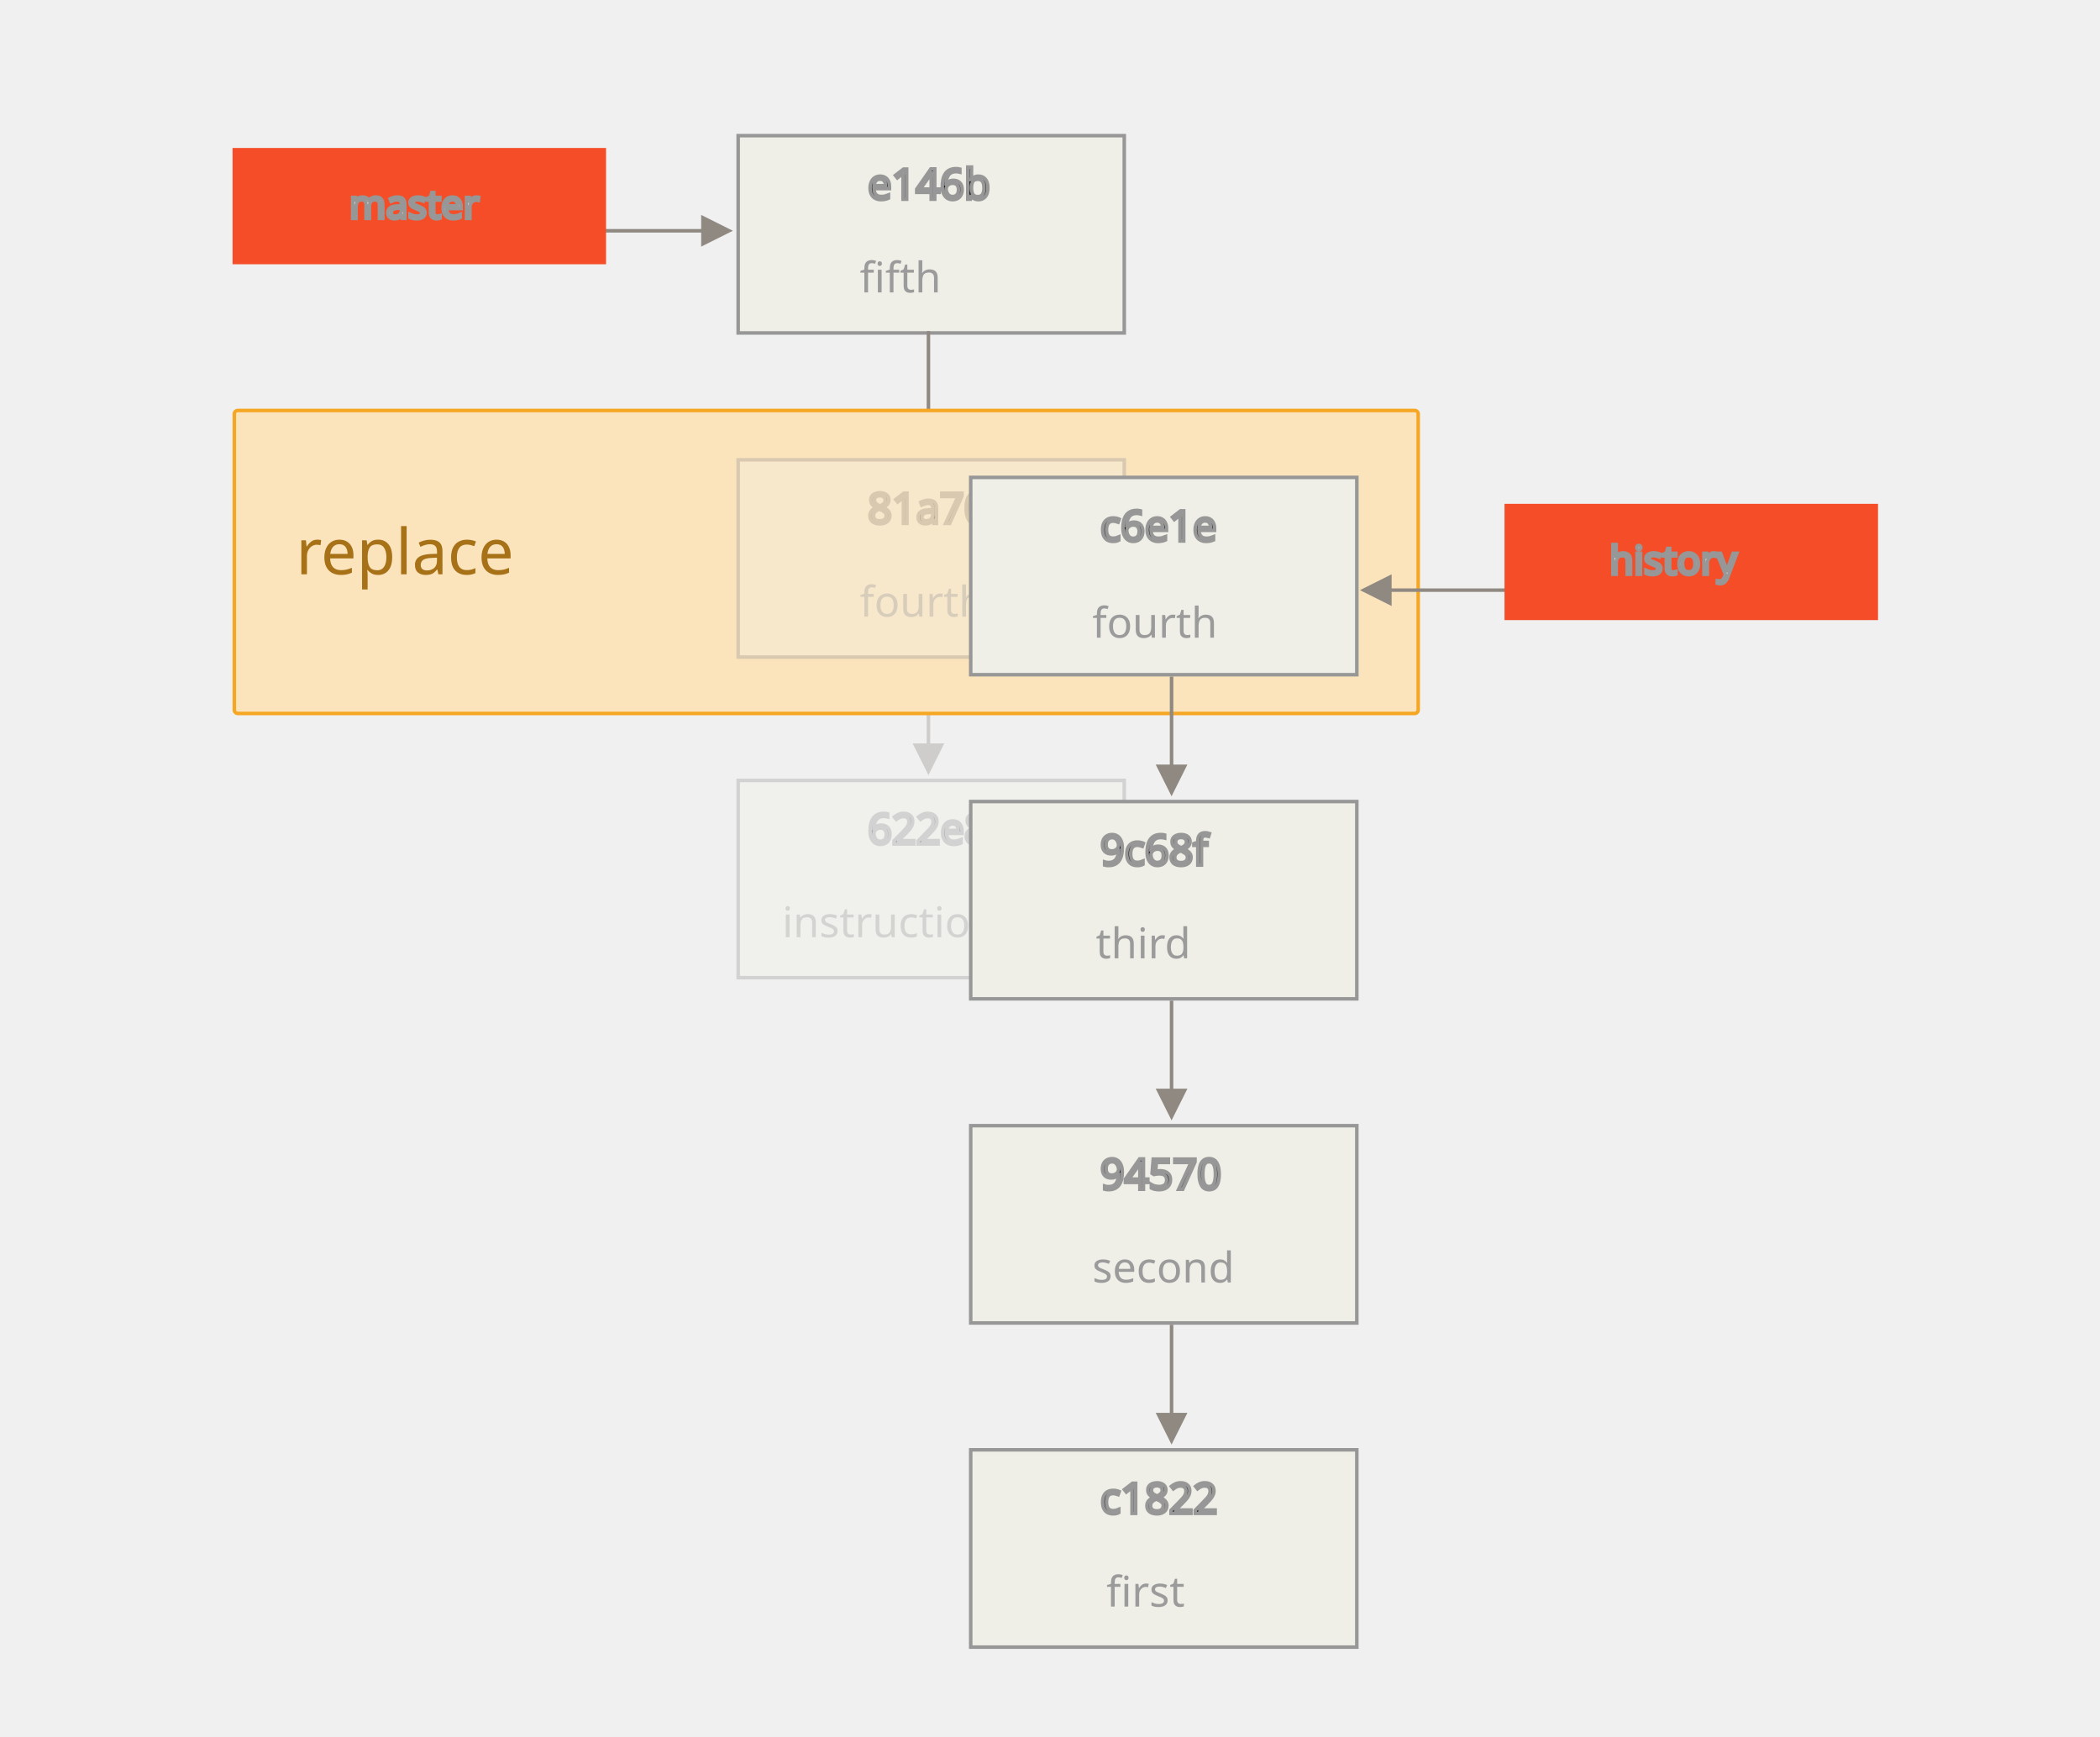
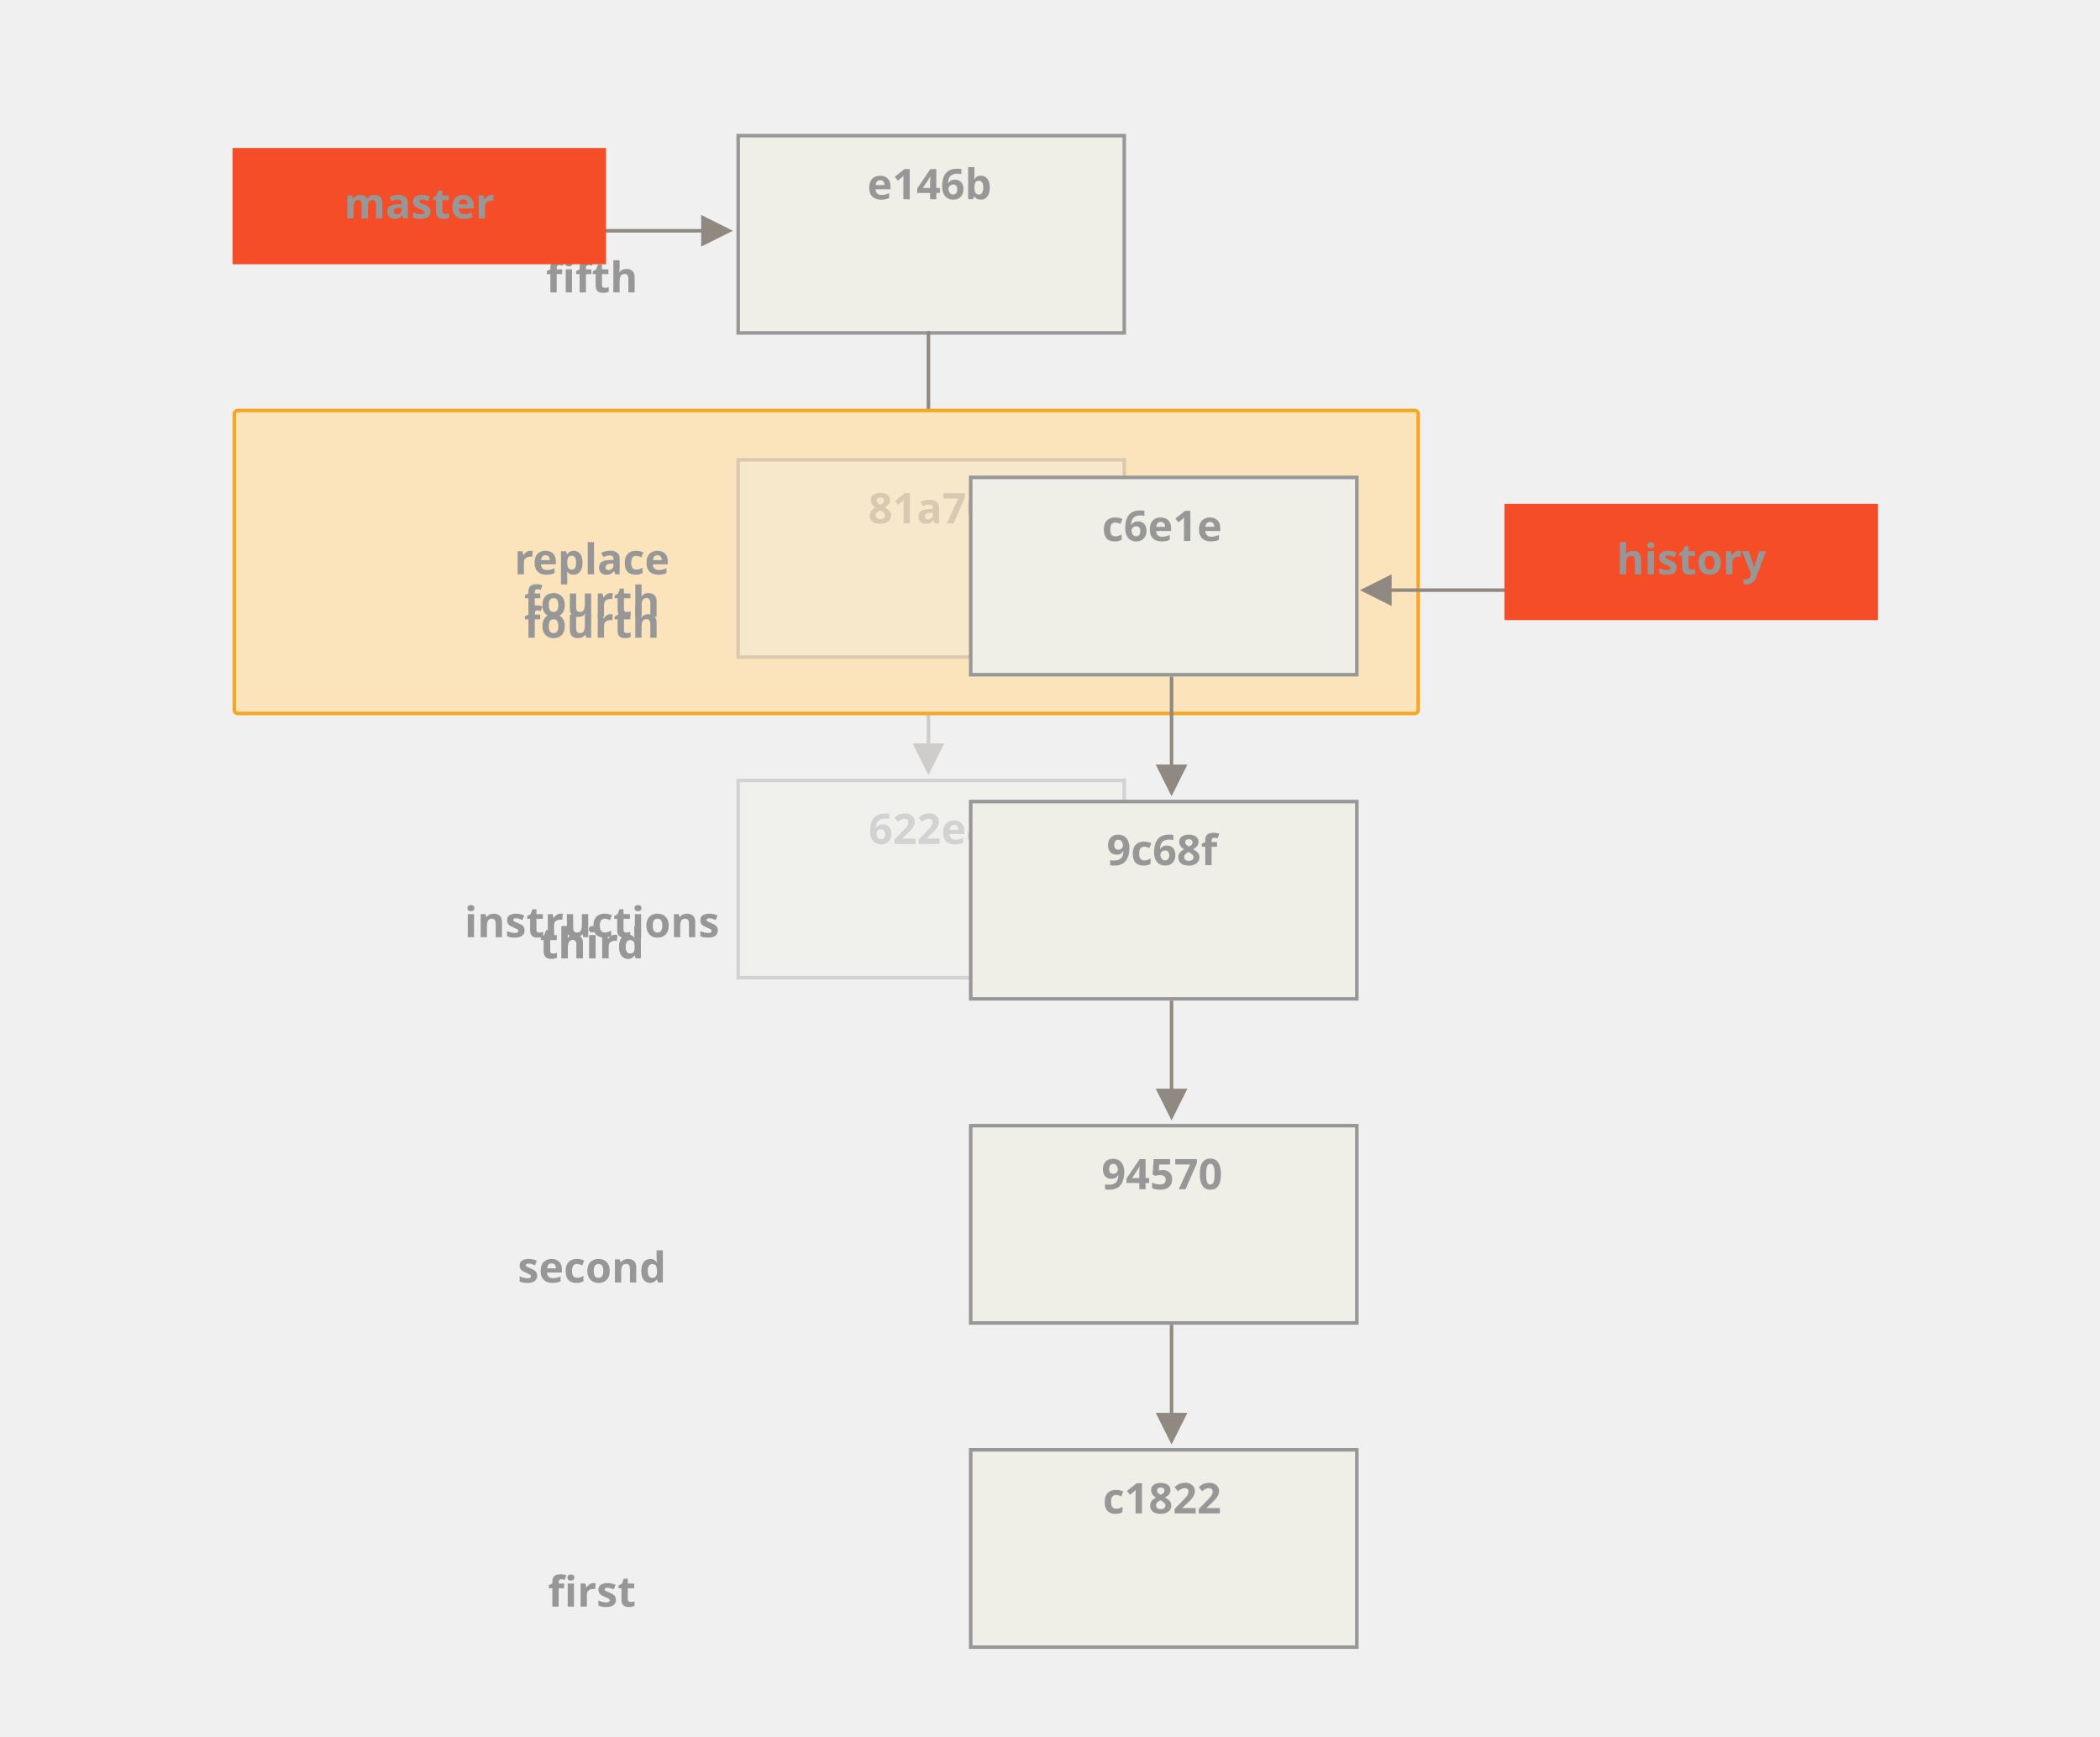
<svg xmlns="http://www.w3.org/2000/svg" width="596px" height="493px" viewBox="0 0 596 493" version="1.1">
  <g id="replace5" stroke="none" stroke-width="1" fill="none" fill-rule="evenodd">
    <path id="fourth-A-line" d="M263,211 L263,186 L264,186 L264,211 L268,211 L263.5,220 L259,211 L263,211 Z" fill="#8F8981" fill-rule="nonzero" opacity="0.337" />
    <g id="other-(2-line)" transform="translate(209, 38)" stroke="#979797">
      <rect id="Rectangle-2" fill="#EFEFE7" fill-rule="evenodd" x="0.5" y="0.5" width="109.58" height="56" />
-       <text id="master-4" font-family="RobotoMono-Regular, Roboto Mono" font-size="12" font-weight="normal" fill="#000000">
-         <tspan x="37.287" y="18.547">e146b</tspan>
+       <text stroke="#979797" stroke-width="0" font-family="Source Code Pro" font-size="12px" font-weight="900" fill="#979797" fill-opacity="1" text-anchor="middle" id="master-4">
+         <tspan x="54.79" y="18.547">e146b</tspan>
      </text>
    </g>
-     <text id="fifth" font-family="RobotoMono-Regular, Roboto Mono" font-size="12" font-weight="normal" fill="#9B9B9B">
-       <tspan x="244" y="83">fifth</tspan>
+     <text stroke="#979797" stroke-width="0" font-family="Source Code Pro" font-size="12px" font-weight="900" fill="#979797" fill-opacity="1" text-anchor="middle" id="fifth">
+       <tspan x="168" y="83">fifth</tspan>
    </text>
    <path id="Line-7" d="M263,119 L263,94 L264,94 L264,119 L268,119 L263.5,128 L259,119 L263,119 Z" fill="#8F8981" fill-rule="nonzero" />
    <rect id="Rectangle-10" stroke="#F5A623" fill="#FBE3BC" x="66.5" y="116.5" width="336" height="86" rx="1" />
-     <text id="replace" font-family="RobotoMono-Regular, Roboto Mono" font-size="18" font-weight="normal" fill="#A77117">
-       <tspan x="84" y="163">replace</tspan>
+     <text stroke="#979797" stroke-width="0" font-family="Source Code Pro" font-size="12px" font-weight="900" fill="#979797" fill-opacity="1" text-anchor="middle" id="replace">
+       <tspan x="168" y="163">replace</tspan>
    </text>
    <g id="fourth-commit-B" opacity="0.337" transform="translate(209, 130)" stroke="#979797">
      <rect id="Rectangle-2" fill="#EFEFE7" x="0.5" y="0.5" width="109.58" height="56" />
-       <text id="master-4" font-family="RobotoMono-Regular, Roboto Mono" font-size="12" font-weight="normal" fill="#000000">
-         <tspan x="37.287" y="18.547">81a70</tspan>
+       <text stroke="#979797" stroke-width="0" font-family="Source Code Pro" font-size="12px" font-weight="900" fill="#979797" fill-opacity="1" text-anchor="middle" id="master-4">
+         <tspan x="54.79" y="18.547">81a70</tspan>
      </text>
    </g>
-     <text id="fourth" opacity="0.337" font-family="RobotoMono-Regular, Roboto Mono" font-size="12" font-weight="normal" fill="#9B9B9B">
-       <tspan x="244" y="175">fourth</tspan>
+     <text stroke="#979797" stroke-width="0" font-family="Source Code Pro" font-size="12px" font-weight="900" fill="#979797" fill-opacity="1" text-anchor="middle" id="fourth">
+       <tspan x="168" y="175">fourth</tspan>
    </text>
    <path id="Line-3" d="M332,217 L332,192 L333,192 L333,217 L337,217 L332.5,226 L328,217 L332,217 Z" fill="#8F8981" fill-rule="nonzero" />
-     <text id="third" font-family="RobotoMono-Regular, Roboto Mono" font-size="12" font-weight="normal" fill="#9B9B9B">
-       <tspan x="312" y="272">third</tspan>
+     <text stroke="#979797" stroke-width="0" font-family="Source Code Pro" font-size="12px" font-weight="900" fill="#979797" fill-opacity="1" text-anchor="middle" id="third">
+       <tspan x="168" y="272">third</tspan>
    </text>
    <path id="Line-4" d="M332,309 L332,284 L333,284 L333,309 L337,309 L332.5,318 L328,309 L332,309 Z" fill="#8F8981" fill-rule="nonzero" />
    <g id="instr-commit" opacity="0.337" transform="translate(209, 221)" stroke="#979797">
      <rect id="Rectangle-2" fill="#EFEFE7" x="0.5" y="0.5" width="109.58" height="56" />
-       <text id="master-4" font-family="RobotoMono-Regular, Roboto Mono" font-size="12" font-weight="normal" fill="#000000">
-         <tspan x="37.287" y="18.547">622e8</tspan>
+       <text stroke="#979797" stroke-width="0" font-family="Source Code Pro" font-size="12px" font-weight="900" fill="#979797" fill-opacity="1" text-anchor="middle" id="master-4">
+         <tspan x="54.79" y="18.547">622e8</tspan>
      </text>
    </g>
    <g id="other-(2-line)" transform="translate(275, 135)" stroke="#979797">
      <rect id="Rectangle-2" fill="#EFEFE7" fill-rule="evenodd" x="0.5" y="0.5" width="109.58" height="56" />
-       <text id="master-4" font-family="RobotoMono-Regular, Roboto Mono" font-size="12" font-weight="normal" fill="#000000">
-         <tspan x="37.287" y="18.547">c6e1e</tspan>
+       <text stroke="#979797" stroke-width="0" font-family="Source Code Pro" font-size="12px" font-weight="900" fill="#979797" fill-opacity="1" text-anchor="middle" id="master-4">
+         <tspan x="54.79" y="18.547">c6e1e</tspan>
      </text>
    </g>
-     <text id="instructions" opacity="0.337" font-family="RobotoMono-Regular, Roboto Mono" font-size="12" font-weight="normal" fill="#9B9B9B">
-       <tspan x="222" y="266">instructions</tspan>
+     <text stroke="#979797" stroke-width="0" font-family="Source Code Pro" font-size="12px" font-weight="900" fill="#979797" fill-opacity="1" text-anchor="middle" id="instructions">
+       <tspan x="168" y="266">instructions</tspan>
    </text>
    <g id="other-(2-line)" transform="translate(275, 227)" stroke="#979797">
      <rect id="Rectangle-2" fill="#EFEFE7" fill-rule="evenodd" x="0.5" y="0.5" width="109.58" height="56" />
-       <text id="master-4" font-family="RobotoMono-Regular, Roboto Mono" font-size="12" font-weight="normal" fill="#000000">
-         <tspan x="37.284" y="18.547">9c68f</tspan>
+       <text stroke="#979797" stroke-width="0" font-family="Source Code Pro" font-size="12px" font-weight="900" fill="#979797" fill-opacity="1" text-anchor="middle" id="master-4">
+         <tspan x="54.79" y="18.547">9c68f</tspan>
      </text>
    </g>
    <g id="other-(2-line)" transform="translate(275, 319)" stroke="#979797">
      <rect id="Rectangle-2" fill="#EFEFE7" fill-rule="evenodd" x="0.5" y="0.5" width="109.58" height="56" />
-       <text id="master-4" font-family="RobotoMono-Regular, Roboto Mono" font-size="12" font-weight="normal" fill="#000000">
-         <tspan x="37.287" y="18.547">94570</tspan>
+       <text stroke="#979797" stroke-width="0" font-family="Source Code Pro" font-size="12px" font-weight="900" fill="#979797" fill-opacity="1" text-anchor="middle" id="master-4">
+         <tspan x="54.79" y="18.547">94570</tspan>
      </text>
    </g>
-     <text id="second" font-family="RobotoMono-Regular, Roboto Mono" font-size="12" font-weight="normal" fill="#9B9B9B">
-       <tspan x="310" y="364">second</tspan>
+     <text stroke="#979797" stroke-width="0" font-family="Source Code Pro" font-size="12px" font-weight="900" fill="#979797" fill-opacity="1" text-anchor="middle" id="second">
+       <tspan x="168" y="364">second</tspan>
    </text>
    <path id="second-line" d="M332,401 L332,376 L333,376 L333,401 L337,401 L332.5,410 L328,401 L332,401 Z" fill="#8F8981" fill-rule="nonzero" />
    <path id="master-line" d="M199,66 L85,66 L85,65 L199,65 L199,61 L208,65.5 L199,70 L199,66 Z" fill="#8F8981" fill-rule="nonzero" />
    <path id="master-line-2" d="M394.957,167 L434,167 L434,168 L394.957,168 L394.957,172 L385.957,167.5 L394.957,163 L394.957,167 Z" fill="#8F8981" fill-rule="nonzero" />
    <g id="ref" transform="translate(66, 42)">
      <rect id="Rectangle-2" fill="#F44D27" fill-rule="evenodd" x="0" y="0" width="106" height="33" />
-       <text id="master" stroke="#979797" stroke-width="1" font-family="RobotoMono-Regular, Roboto Mono" font-size="11.143" font-weight="normal" fill="#FFFFFF">
-         <tspan x="33.129" y="20">master</tspan>
+       <text stroke="#979797" stroke-width="0" font-family="Source Code Pro" font-size="12px" font-weight="900" fill="#979797" fill-opacity="1" text-anchor="middle" id="master">
+         <tspan x="53" y="20">master</tspan>
      </text>
    </g>
    <g id="other-(2-line)" transform="translate(275, 411)" stroke="#979797">
      <rect id="Rectangle-2" fill="#EFEFE7" fill-rule="evenodd" x="0.5" y="0.5" width="109.58" height="56" />
-       <text id="master-4" font-family="RobotoMono-Regular, Roboto Mono" font-size="12" font-weight="normal" fill="#000000">
-         <tspan x="37.287" y="18.547">c1822</tspan>
+       <text stroke="#979797" stroke-width="0" font-family="Source Code Pro" font-size="12px" font-weight="900" fill="#979797" fill-opacity="1" text-anchor="middle" id="master-4">
+         <tspan x="54.79" y="18.547">c1822</tspan>
      </text>
    </g>
-     <text id="fourth" font-family="RobotoMono-Regular, Roboto Mono" font-size="12" font-weight="normal" fill="#9B9B9B">
-       <tspan x="310" y="181">fourth</tspan>
+     <text stroke="#979797" stroke-width="0" font-family="Source Code Pro" font-size="12px" font-weight="900" fill="#979797" fill-opacity="1" text-anchor="middle" id="fourth">
+       <tspan x="168" y="181">fourth</tspan>
    </text>
-     <text id="third" font-family="RobotoMono-Regular, Roboto Mono" font-size="12" font-weight="normal" fill="#9B9B9B">
-       <tspan x="311" y="272">third</tspan>
+     <text stroke="#979797" stroke-width="0" font-family="Source Code Pro" font-size="12px" font-weight="900" fill="#979797" fill-opacity="1" text-anchor="middle" id="third">
+       <tspan x="168" y="272">third</tspan>
    </text>
-     <text id="first" font-family="RobotoMono-Regular, Roboto Mono" font-size="12" font-weight="normal" fill="#9B9B9B">
-       <tspan x="314" y="456">first</tspan>
+     <text stroke="#979797" stroke-width="0" font-family="Source Code Pro" font-size="12px" font-weight="900" fill="#979797" fill-opacity="1" text-anchor="middle" id="first">
+       <tspan x="168" y="456">first</tspan>
    </text>
    <g id="ref" transform="translate(427, 143)">
      <rect id="Rectangle-2" fill="#F44D27" fill-rule="evenodd" x="0" y="0" width="106" height="33" />
-       <text id="master" stroke="#979797" stroke-width="1" font-family="RobotoMono-Regular, Roboto Mono" font-size="11.143" font-weight="normal" fill="#FFFFFF">
-         <tspan x="29.785" y="20">history</tspan>
+       <text stroke="#979797" stroke-width="0" font-family="Source Code Pro" font-size="12px" font-weight="900" fill="#979797" fill-opacity="1" text-anchor="middle" id="master">
+         <tspan x="53" y="20">history</tspan>
      </text>
    </g>
  </g>
</svg>
